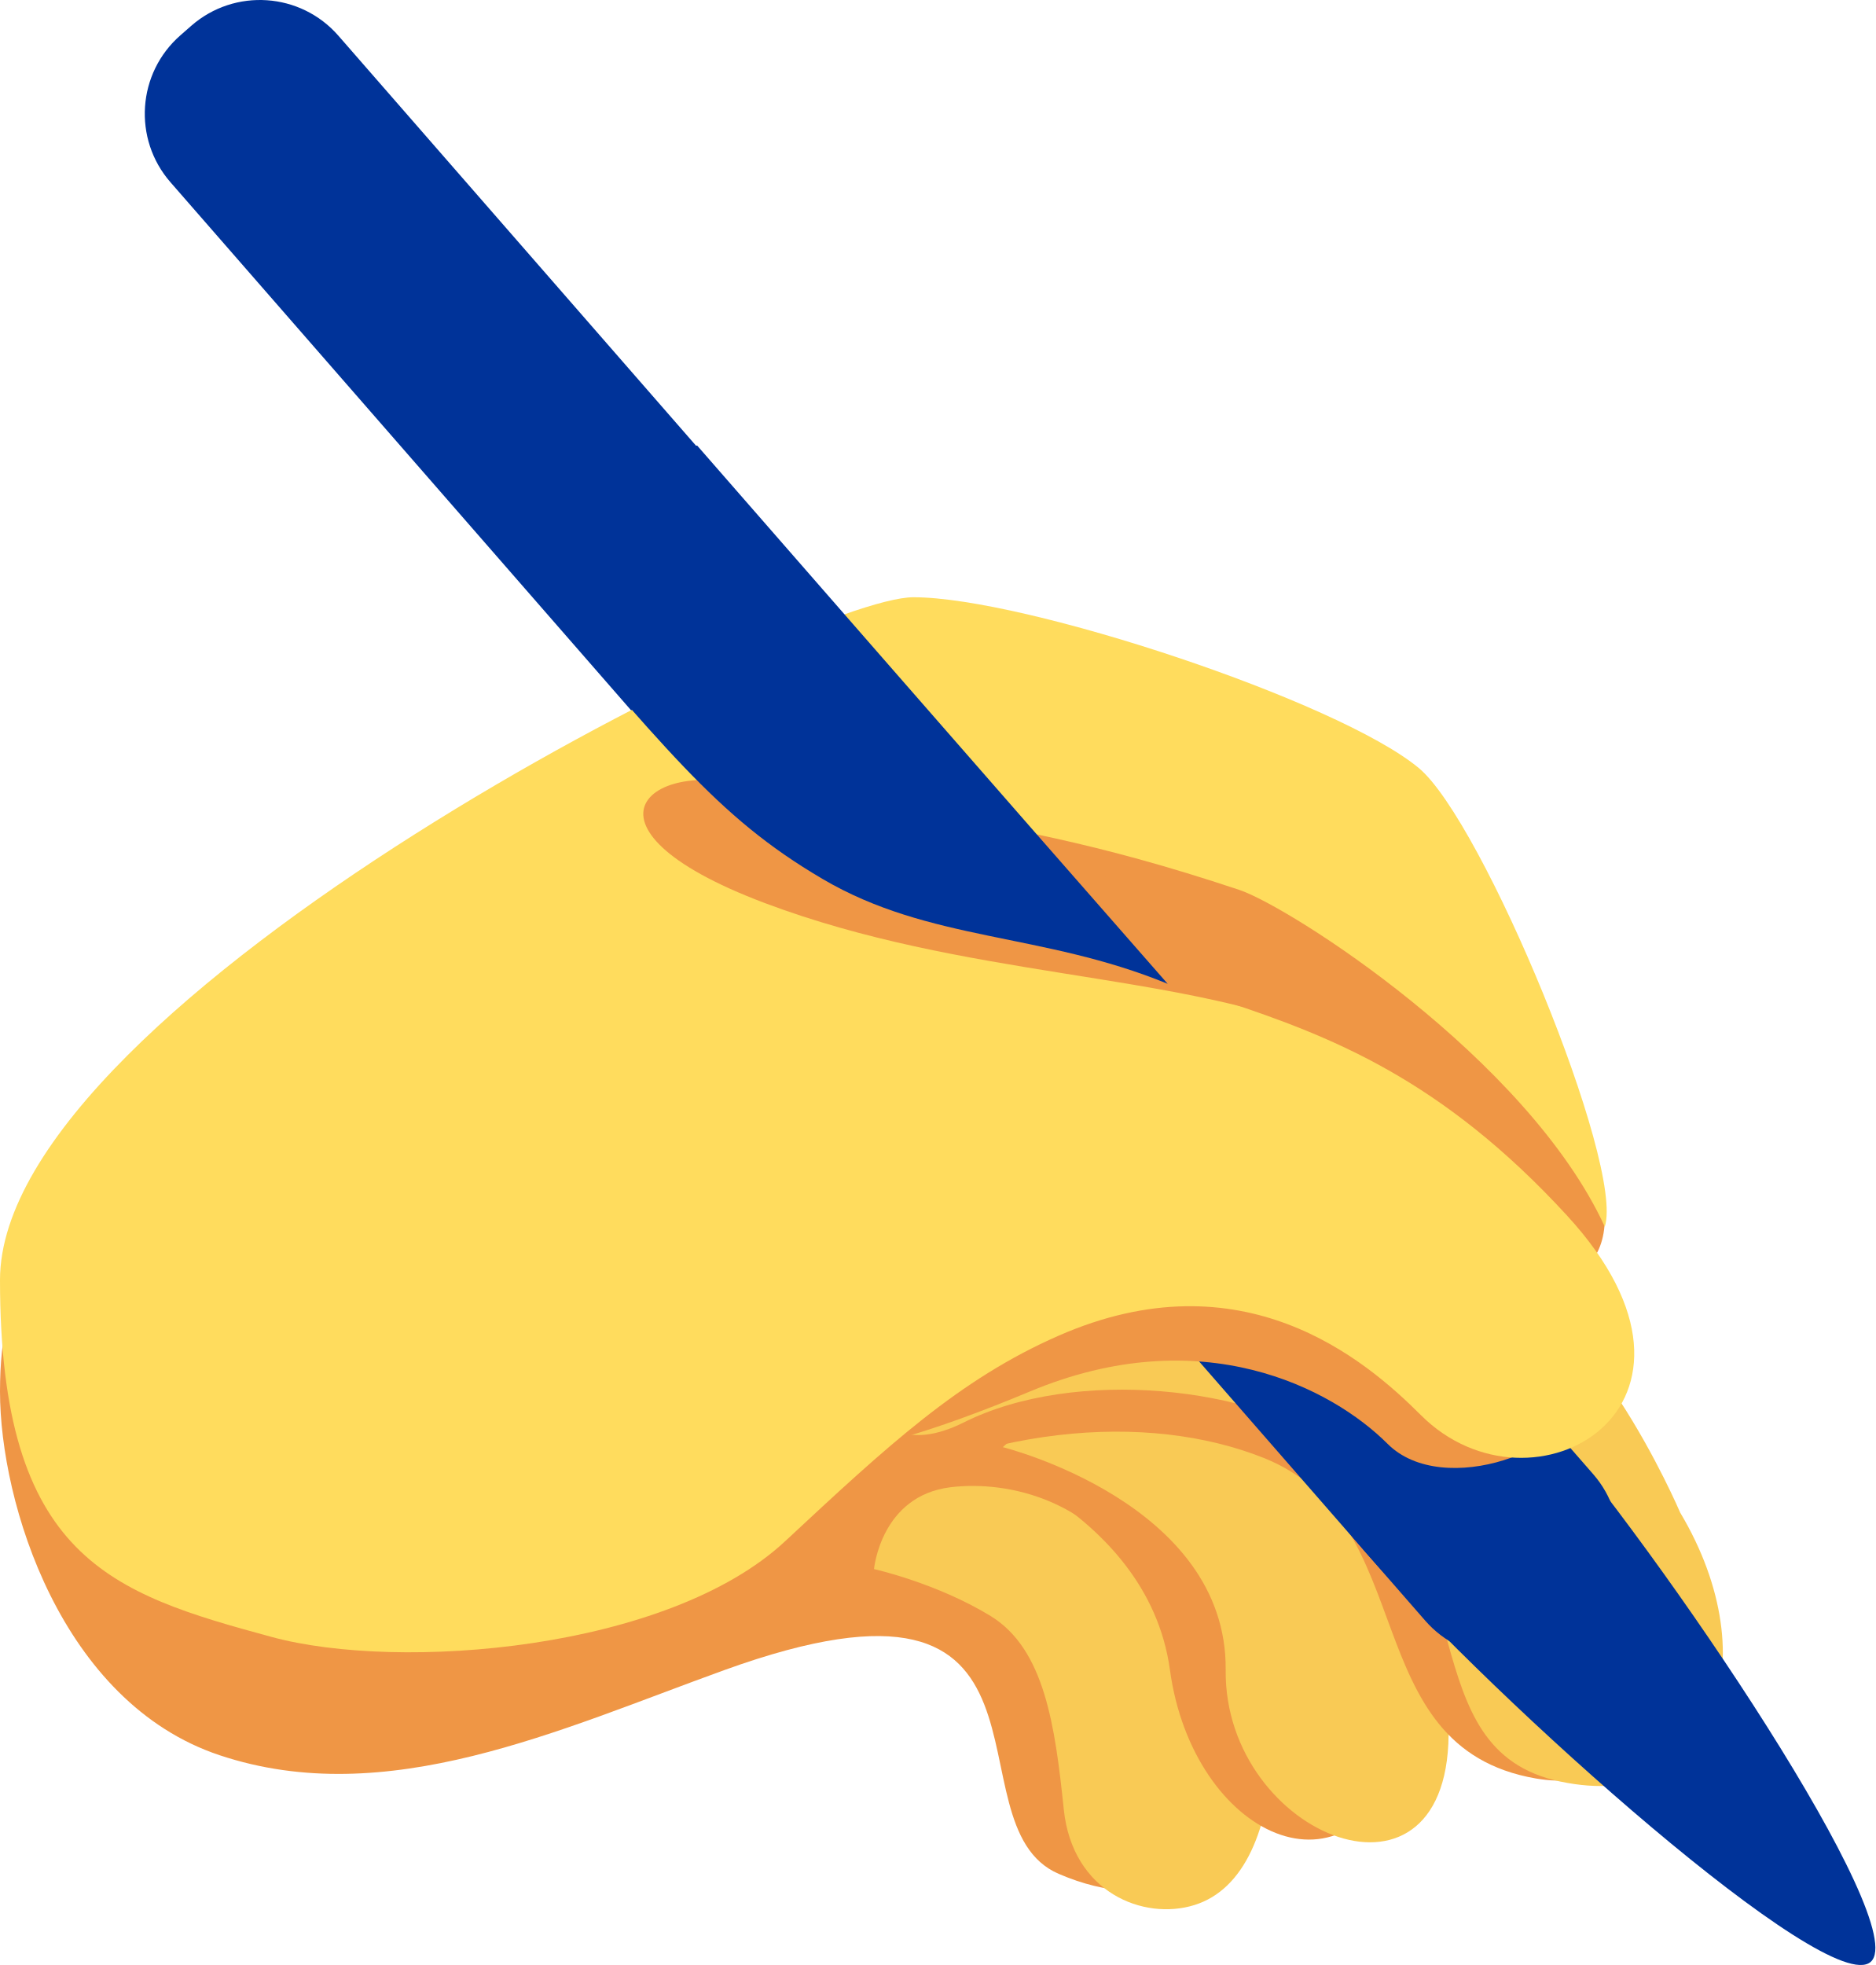
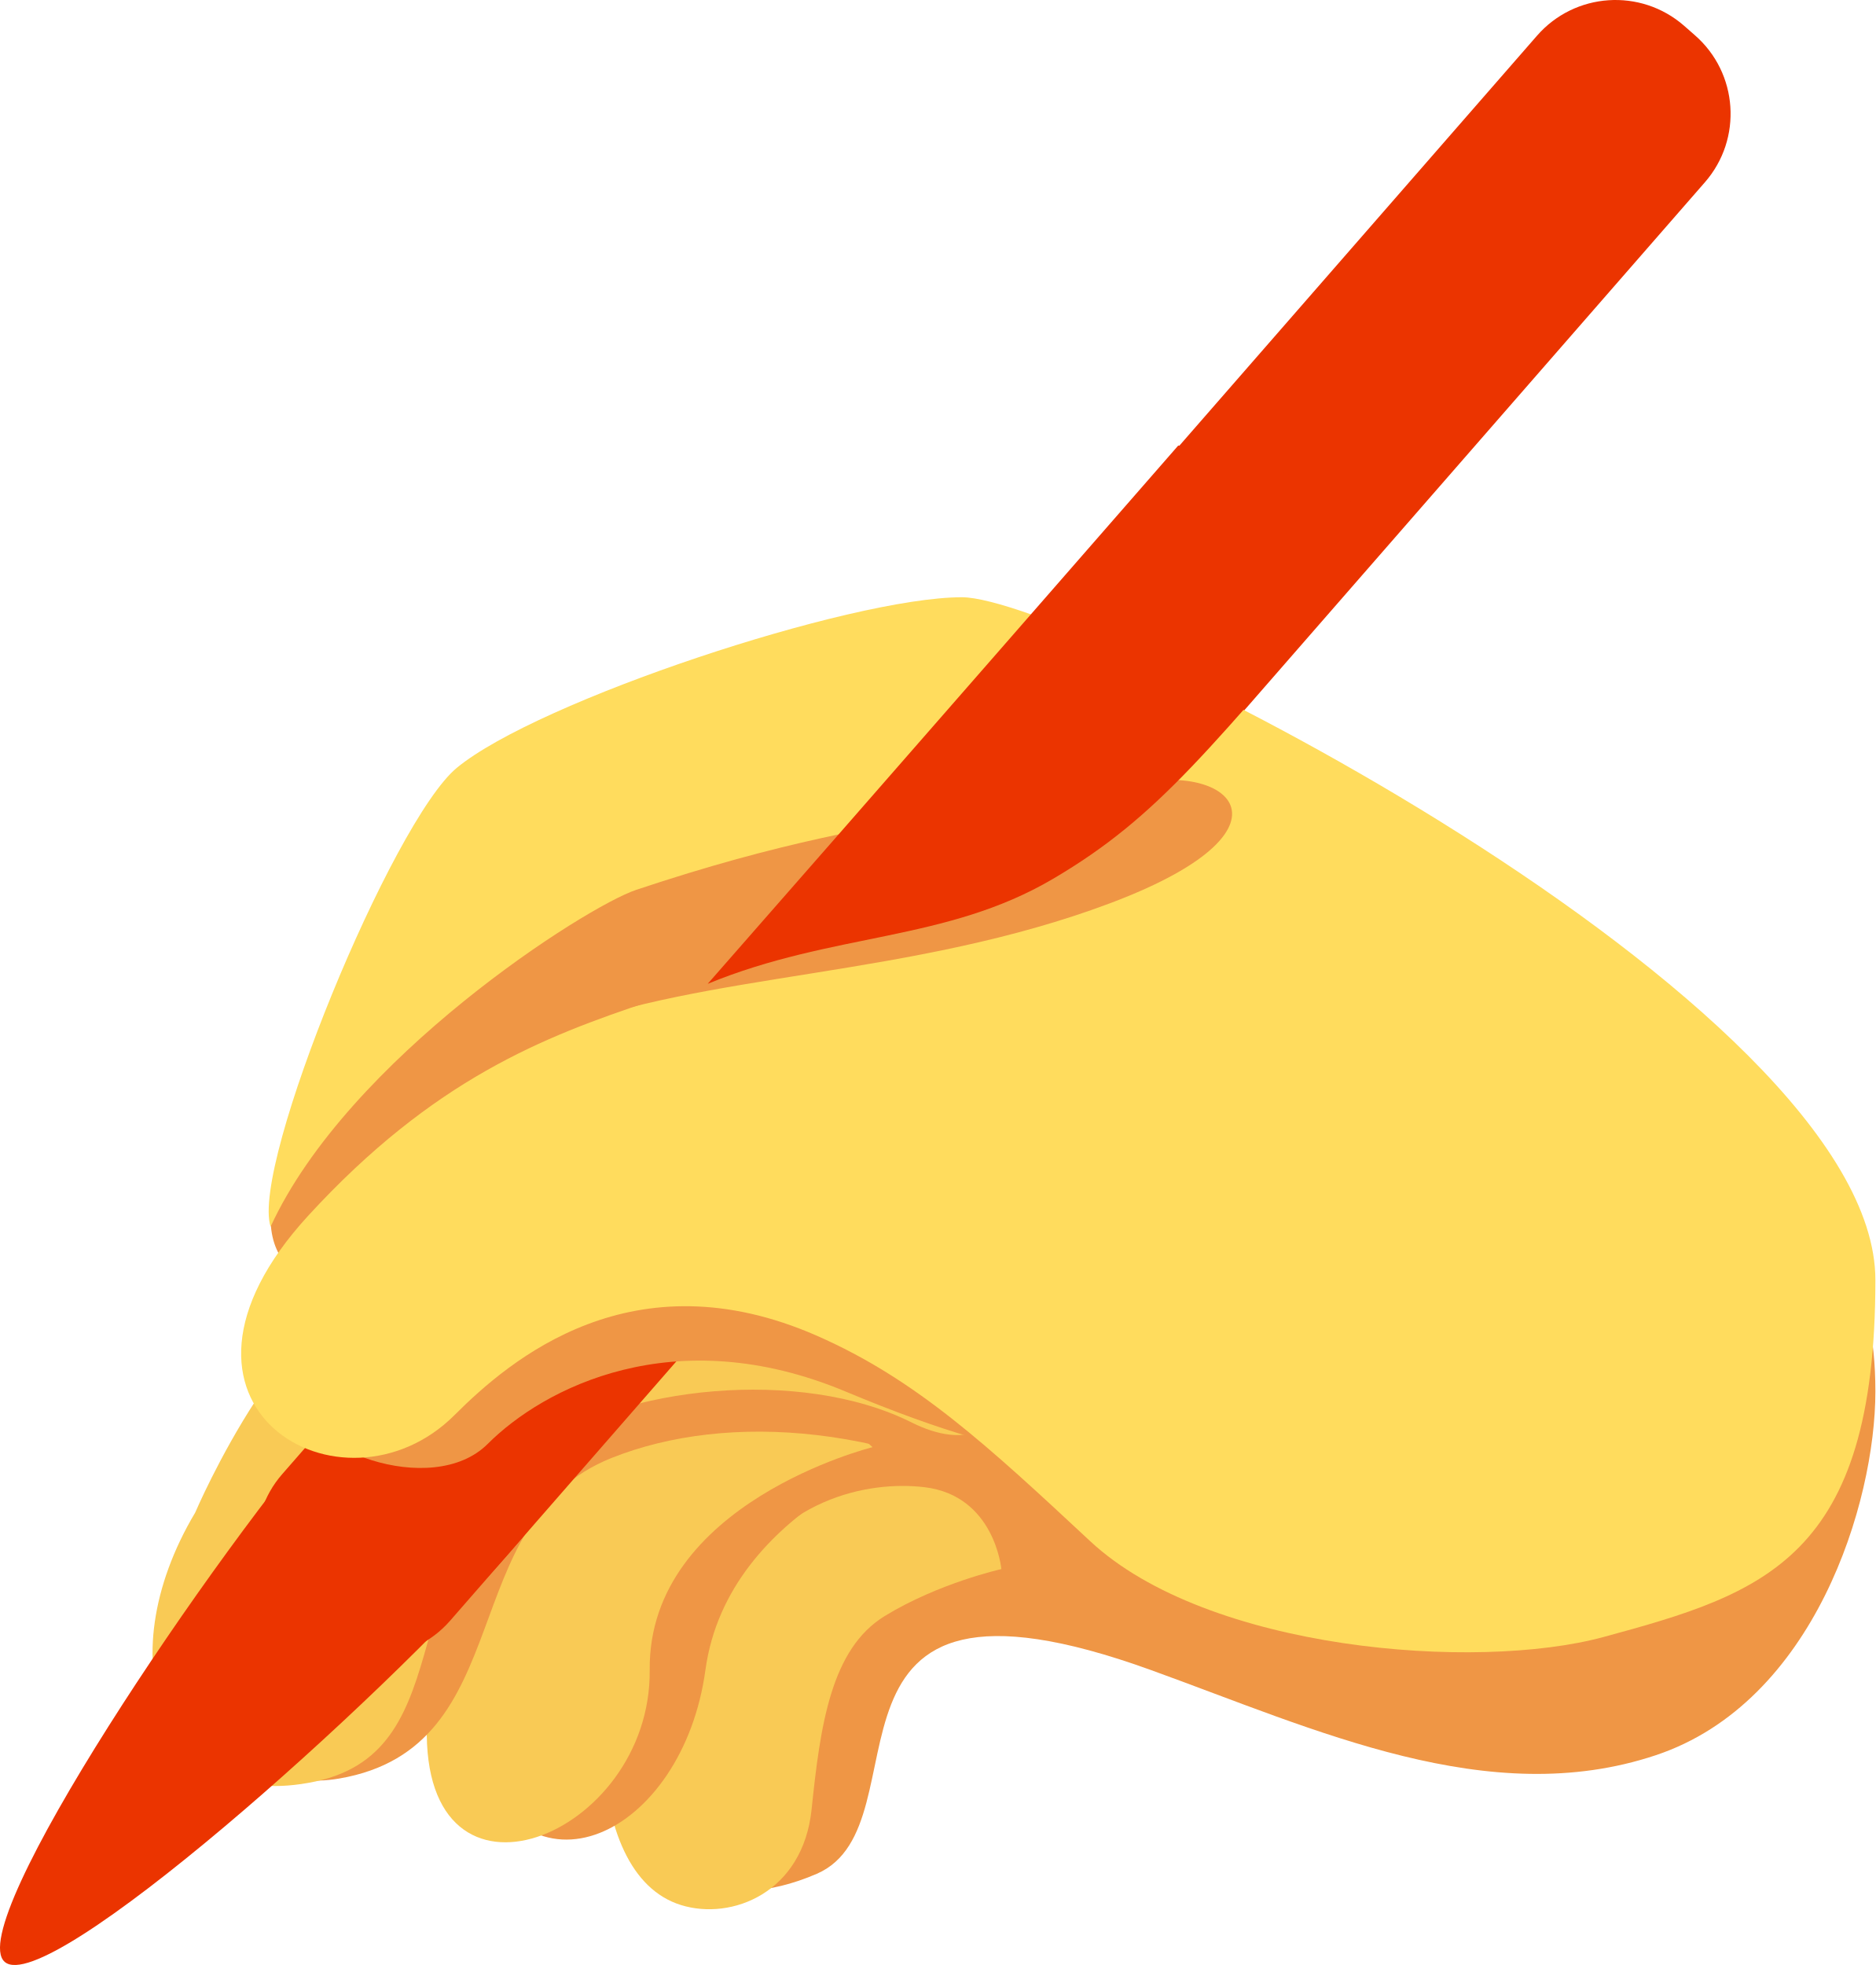
<svg xmlns="http://www.w3.org/2000/svg" version="1.1" id="svg1" width="235.006" height="246.212" viewBox="0 0 235.006 246.211">
  <defs id="defs1" />
-   <g style="fill:#000000" id="g4" transform="matrix(-6.981379,0,0,6.981379,244.3483,-0.1881413)">
+   <g style="fill:#000000" id="g4" transform="matrix(6.981379,0,0,6.981379,-9.342498,-0.1881413)">
    <g id="SVGRepo_bgCarrier" stroke-width="0" />
    <g id="SVGRepo_tracerCarrier" stroke-linecap="round" stroke-linejoin="round" />
    <g id="SVGRepo_iconCarrier">
      <path fill="#ef9645" d="m 6.203,21.641 c -0.078,0.922 0.321,1.198 0.946,1.636 0.618,0.433 4.383,-2.867 5.614,-3.369 1.231,-0.502 12.787,-2.949 12.286,-5.183 -0.501,-2.234 -3.993,-2.564 -6.683,-2.108 -2.69,0.456 -7.838,2.822 -9.342,4.099 -1.504,1.276 -2.821,4.925 -2.821,4.925 z m 8.622,1.497 c 0,0 -3.557,1.155 -3.557,4.155 0,3 0.866,4.692 1.276,5.513 0.411,0.82 1.688,1.616 3.455,0.851 2.052,-0.889 -0.491,-6.004 6,-3.656 2.974,1.075 6.059,2.528 9.059,1.528 C 33.904,30.58 35,27 35,25 c 0,-4.094 -3,-3 -4,-2 -1,1 -9,3 -10,3 -1,0 -6.175,-2.862 -6.175,-2.862 z" id="path1" />
      <path fill="#f9ca55" d="m 19.312,28.188 c 0,0 -0.12,-1.316 -1.375,-1.469 -1.031,-0.125 -2.656,0.219 -3.5,1.906 -0.844,1.688 -2.344,1.406 -2.281,2.812 0.062,1.406 0.5,2.5 1.406,2.781 C 14.469,34.5 15.75,34 15.906,32.5 c 0.156,-1.5 0.344,-2.875 1.312,-3.469 0.97,-0.593 2.094,-0.843 2.094,-0.843 z" id="path2" />
      <path fill="#ef9645" d="m 18,26 c 0,0 -1,-1 -3,-1 -2,0 -6.664,2.133 -5.25,6.375 1,3 3.844,1.594 4.25,-1.375 0.407,-2.973 4,-4 4,-4 z" id="path3" />
      <path fill="#f9ca55" d="m 17,26 c 0,0 -1,-1 -3,-1 -2,0 -4.885,1.53 -5,6 -0.094,3.656 4.031,2 4,-1 -0.031,-3 4,-4 4,-4 z" id="path4" />
      <path fill="#ef9645" d="m 5,27 c 0,3.297 0.457,5.286 2.428,4.947 3.269,-0.562 2.028,-4.614 4.889,-5.754 2.077,-0.827 5.101,-0.63 8.02,1.103 C 22.26,28.438 21,24 19,23 c -2,-1 -8,0 -9,0 -1,0 -5,4 -5,4 z" id="path5" />
      <path fill="#f9ca55" d="M 4.842,27.174 C 3.251,29.839 4.219,32.594 7,32 9.691,31.426 8.343,27.93 11,26 12.489,24.918 15.698,24.555 17.698,25.555 19.698,26.555 20,24 18,23 16,22 9.46,22.975 8.462,23.037 c -1.909,0.119 -3.62,4.137 -3.62,4.137 z" id="path6" />
-       <path fill="#003399" d="m 9.418,29.114 a 1.87,1.87 0 0 1 -2.639,0.18 L 6.583,29.123 A 1.869,1.869 0 0 1 6.403,26.485 L 28.926,0.668 a 1.87,1.87 0 0 1 2.639,-0.18 l 0.195,0.171 a 1.87,1.87 0 0 1 0.181,2.638 z" id="path7" />
-       <path fill="#003399" d="m 10.49,27.886 c -2.36,2.705 -8.313,8.009 -9.067,7.352 -0.753,-0.657 3.693,-7.275 6.053,-9.981 2.36,-2.706 1.661,-0.542 2.493,0.185 0.832,0.726 2.881,-0.26 0.521,2.444 z" id="path8" />
+       <path fill="#003399" d="m 9.418,29.114 a 1.87,1.87 0 0 1 -2.639,0.18 L 6.583,29.123 A 1.869,1.869 0 0 1 6.403,26.485 L 28.926,0.668 a 1.87,1.87 0 0 1 2.639,-0.18 l 0.195,0.171 a 1.87,1.87 0 0 1 0.181,2.638 z" id="path7" style="fill:#eb3400;fill-opacity:1" />
+       <path fill="#003399" d="m 10.49,27.886 c -2.36,2.705 -8.313,8.009 -9.067,7.352 -0.753,-0.657 3.693,-7.275 6.053,-9.981 2.36,-2.706 1.661,-0.542 2.493,0.185 0.832,0.726 2.881,-0.26 0.521,2.444 z" id="path8" style="fill:#eb3400;fill-opacity:1" />
      <path fill="#ef9645" d="m 6.672,25.026 c 0,1 2.421,1.915 3.421,0.915 1,-1 3.341,-2.228 6.419,-0.941 C 23.716,28.01 21,24 18,23 15,22 10,23 9,23 8,23 6.672,25.026 6.672,25.026 Z" id="path9" />
      <path fill="#ffdc5d" d="M 6.195,22.043 C 5.837,20.93 8.383,14.764 9.536,13.809 10.988,12.607 16.605,10.746 18.605,10.746 20.605,10.746 35,18 35,23 c 0,5 -2,5.625 -4.875,6.406 -2.299,0.625 -7.115,0.242 -9.219,-1.719 C 19.062,25.969 17.781,24.781 16,24 c -3.302,-1.448 -5.503,0.424 -6.503,1.424 -2,2 -5.768,-0.159 -2.625,-3.58 C 9.121,19.395 11.102,18.632 13,18 c 6,-2 10,-2 8,-4 -0.707,-0.707 -1.092,0.346 -2.076,0.525 -1.98,0.36 -3.556,0.602 -6.165,1.472 -0.902,0.3 -5.172,3.023 -6.564,6.046 z" id="path10" />
      <path fill="#ef9645" d="m 13.196,16.275 c 1.064,-0.388 5.702,-1.232 8.115,-2.068 1.949,-0.676 3.659,0.636 -0.04,2.028 -3.57,1.343 -7.279,1.233 -9.984,2.307 -1.023,0.406 -1.91,-0.875 1.909,-2.267 z" id="path11" />
-       <path fill="#003399" d="m 22.487,8.023 c 0,0 -5.928,6.795 -8.446,9.661 2.254,-0.926 4.271,-0.75 6.198,-1.884 1.927,-1.133 2.806,-2.342 5.73,-5.695 1.086,-1.244 -3.482,-2.082 -3.482,-2.082 z" id="path12" />
+       <path fill="#003399" d="m 22.487,8.023 c 0,0 -5.928,6.795 -8.446,9.661 2.254,-0.926 4.271,-0.75 6.198,-1.884 1.927,-1.133 2.806,-2.342 5.73,-5.695 1.086,-1.244 -3.482,-2.082 -3.482,-2.082 z" id="path12" style="fill:#eb3400;fill-opacity:1" />
    </g>
  </g>
</svg>
